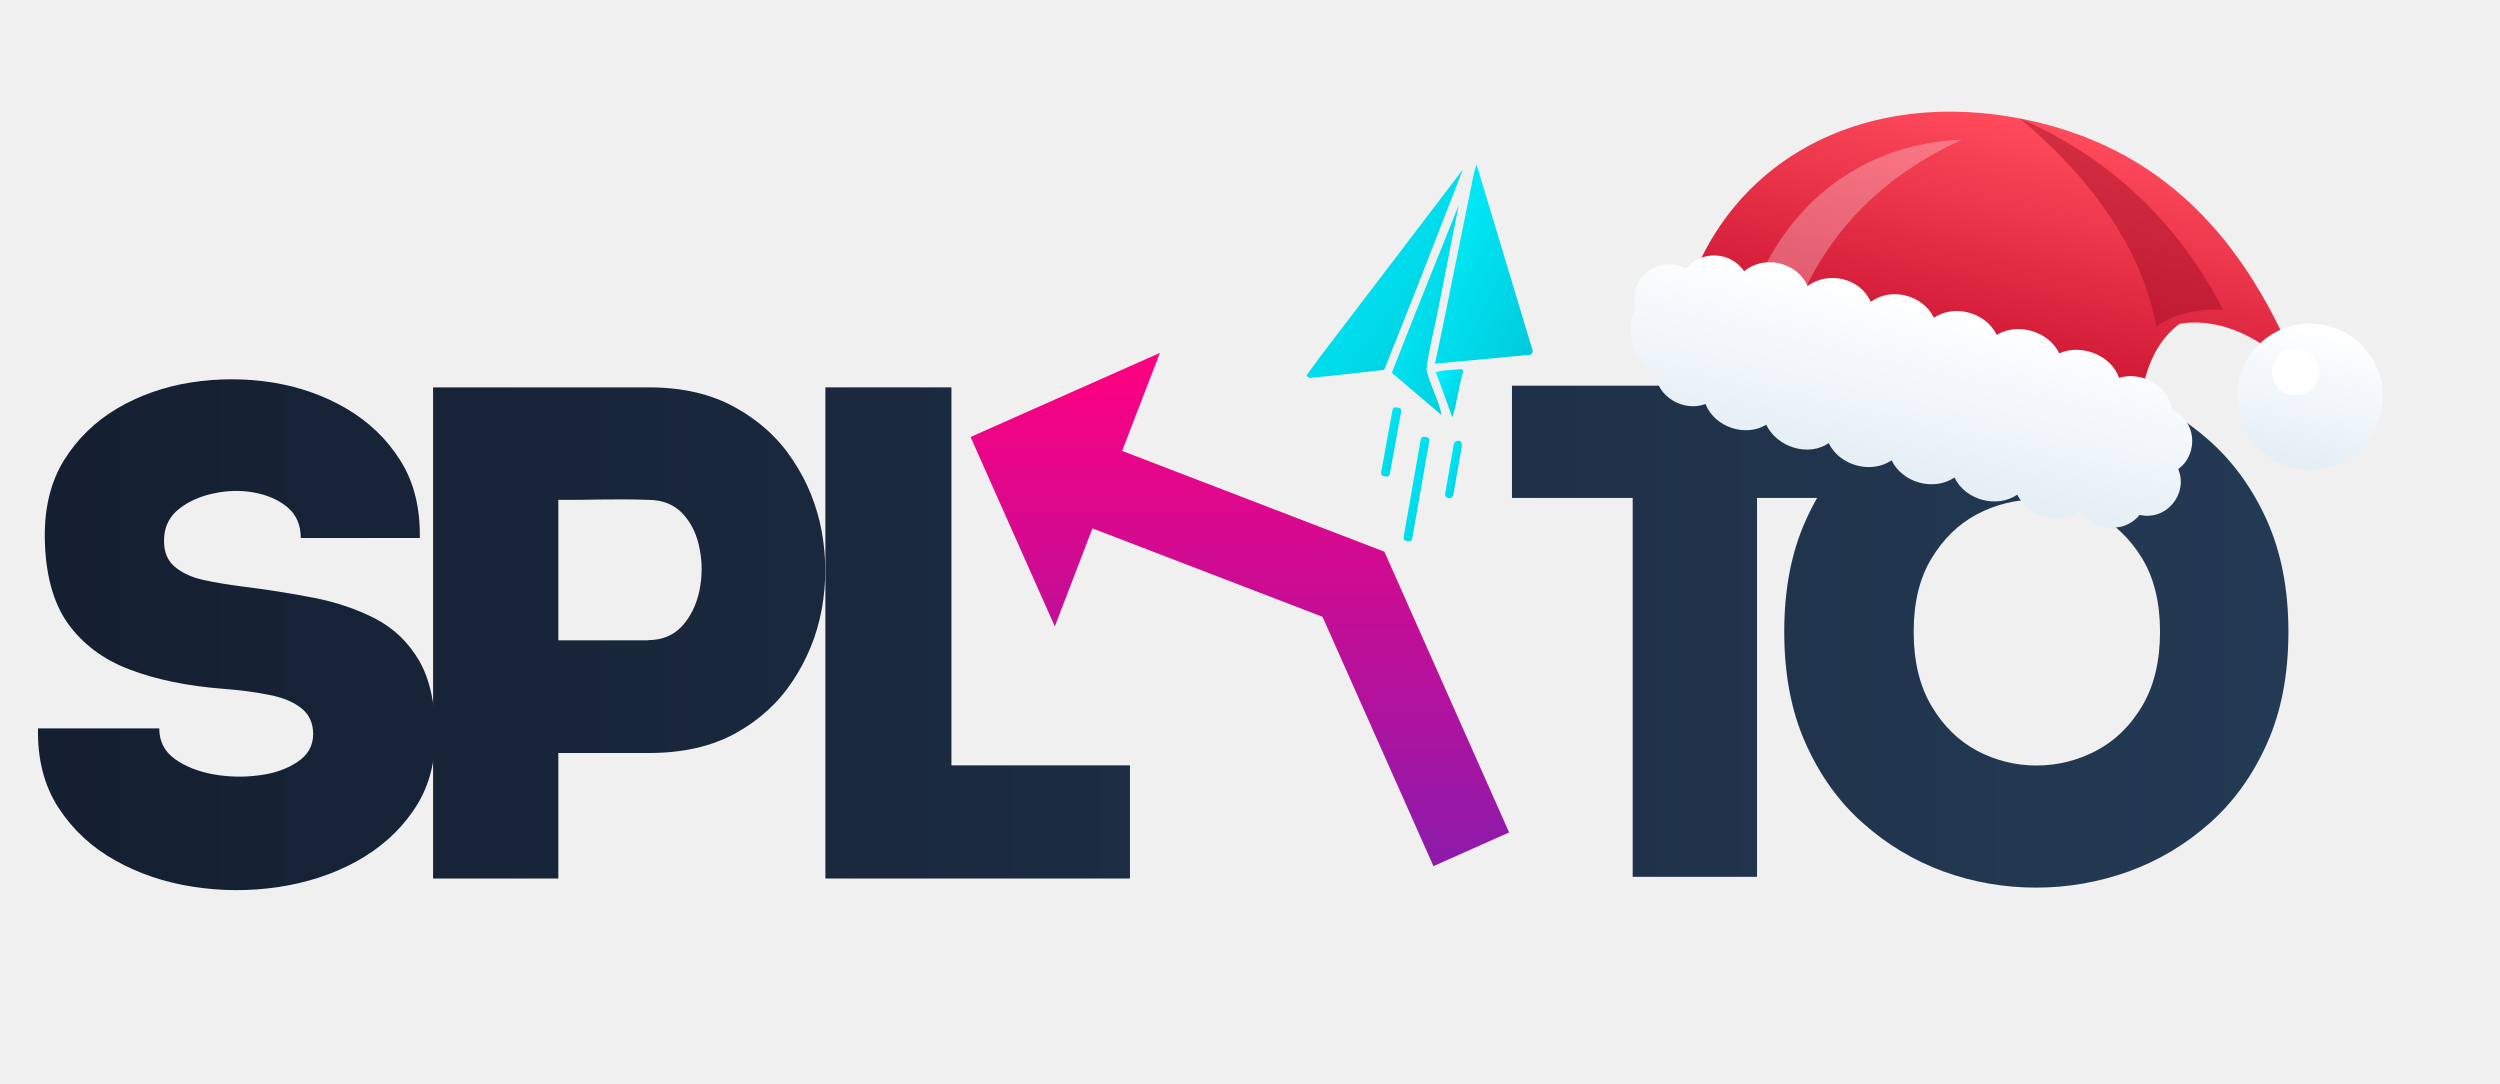
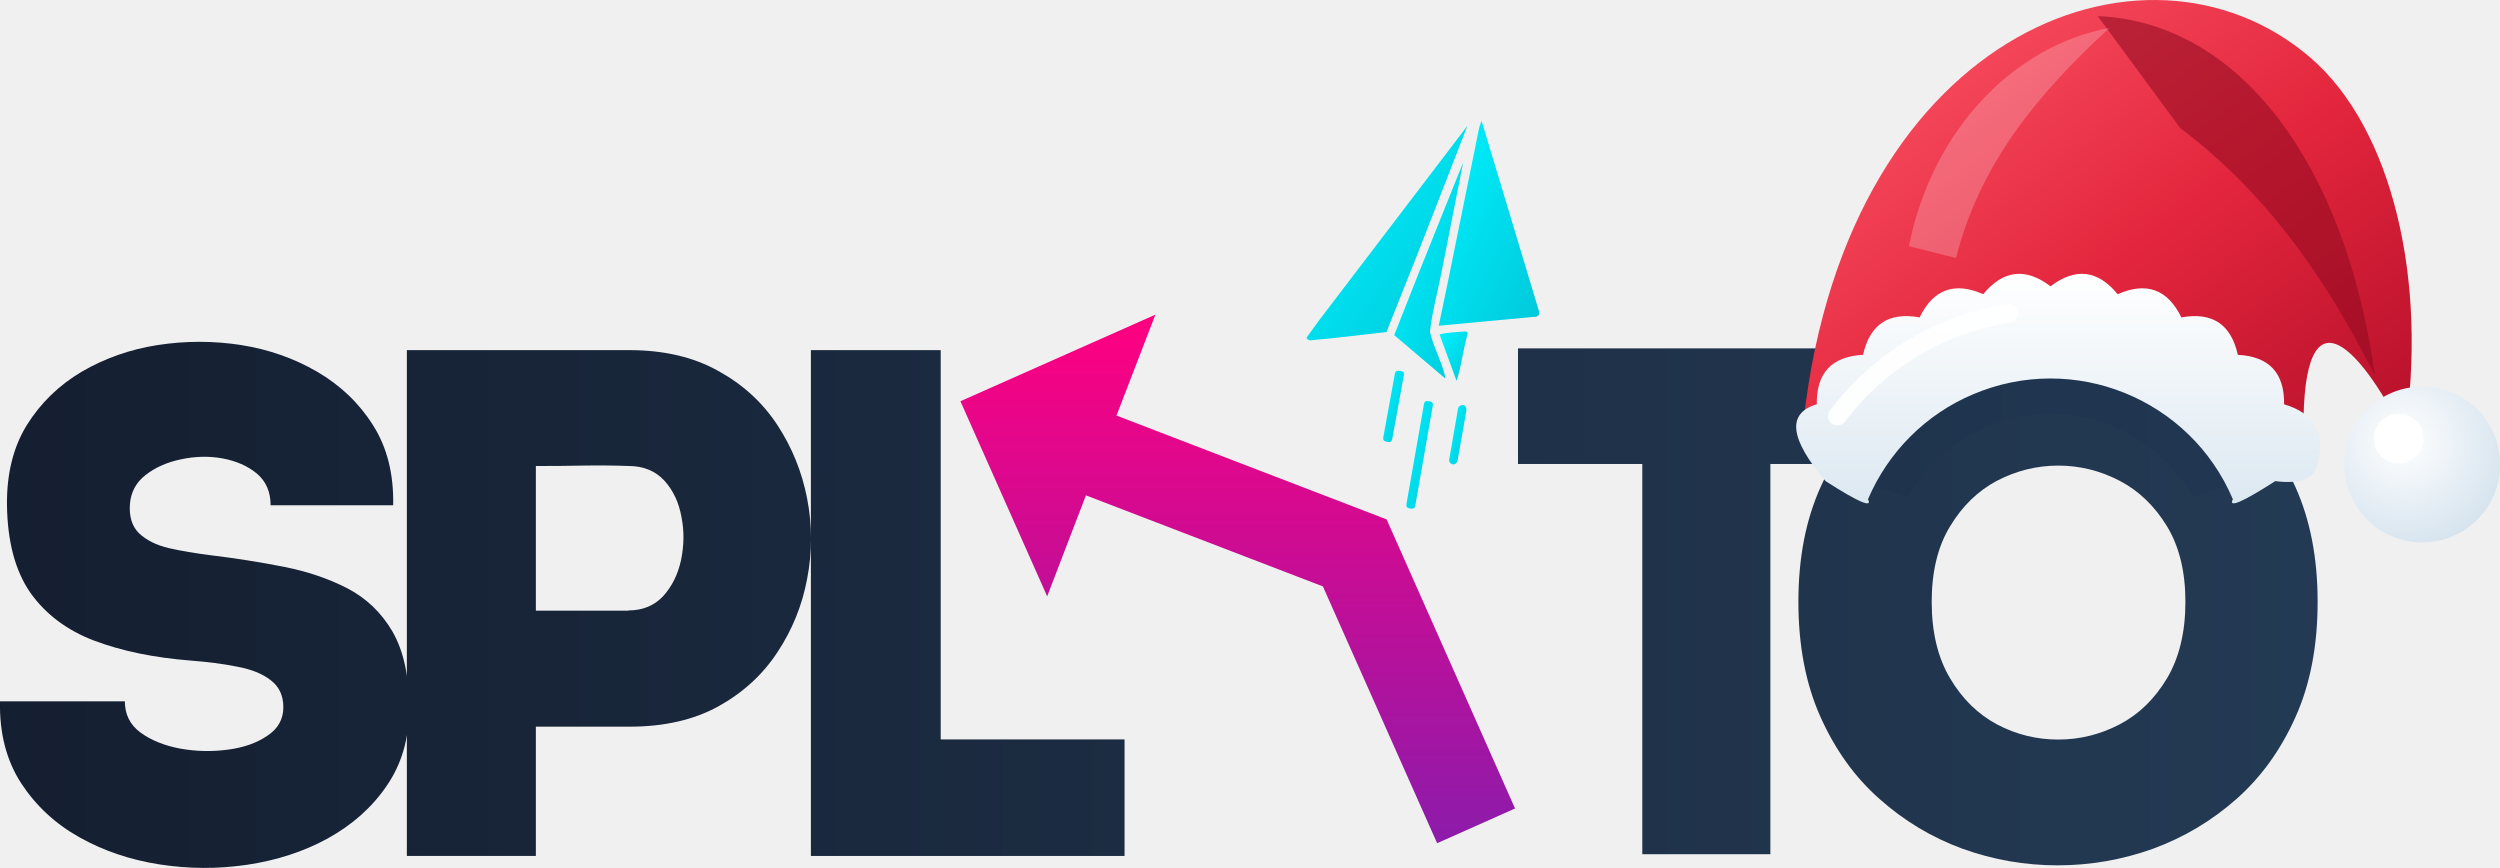
- <svg xmlns="http://www.w3.org/2000/svg" viewBox="0 -12 192 83.25">
+ <svg xmlns="http://www.w3.org/2000/svg" id="Layer_1" data-name="Layer 1" viewBox="0 0 186.43 64.72">
  <defs>
-     <linearGradient id="t" x1="0" y1="0" x2="180.17" y2="0" gradientUnits="userSpaceOnUse">
-       <stop offset="0" stop-color="#141E30" />
-       <stop offset="1" stop-color="#243B55" />
-     </linearGradient>
-     <linearGradient id="a" x1="0" y1="0" x2="0" y2="1">
+     <linearGradient id="linear-gradient" x1="-110.73" y1="183.06" x2="-110.73" y2="182.06" gradientTransform="translate(4672.221 7239.723) scale(41.36 -39.42)" gradientUnits="userSpaceOnUse">
      <stop offset="0" stop-color="#ff0080" />
      <stop offset="1" stop-color="#8c1bab" />
    </linearGradient>
-     <linearGradient id="s" x1="0" y1="0" x2="1" y2="1">
+     <linearGradient id="linear-gradient-2" x1="-99.27" y1="178.11" x2="-98.27" y2="177.11" gradientTransform="translate(850.9775 2734.544) scale(7.5027 -15.29)" gradientUnits="userSpaceOnUse">
      <stop offset="0" stop-color="#00f2ff" />
      <stop offset="1" stop-color="#00c9db" />
    </linearGradient>
-     <linearGradient id="h" x1="0" y1="0" x2="0" y2="1">
-       <stop offset="0" stop-color="#FF4B5C" />
-       <stop offset="1" stop-color="#C8102E" />
+     <linearGradient id="linear-gradient-3" x1="-104.66" y1="178.61" x2="-103.66" y2="177.61" gradientTransform="translate(1352.829 2868.242) scale(11.9946 -16.0064)" gradientUnits="userSpaceOnUse">
+       <stop offset="0" stop-color="#00f2ff" />
+       <stop offset="1" stop-color="#00c9db" />
    </linearGradient>
-     <linearGradient id="f" x1="0" y1="0" x2="0" y2="1">
-       <stop offset="0" stop-color="#FFFFFF" />
-       <stop offset="1" stop-color="#E4EEF5" />
+     <linearGradient id="linear-gradient-4" x1="-92.27" y1="178.71" x2="-91.27" y2="177.71" gradientTransform="translate(578.5054 2890.271) scale(5.14 -16.11)" gradientUnits="userSpaceOnUse">
+       <stop offset="0" stop-color="#00f2ff" />
+       <stop offset="1" stop-color="#00c9db" />
    </linearGradient>
+     <linearGradient id="linear-gradient-5" x1="-57.92" y1="171.16" x2="-56.92" y2="170.16" gradientTransform="translate(219.7021 1404.336) scale(1.9824 -8.0301)" gradientUnits="userSpaceOnUse">
+       <stop offset="0" stop-color="#00f2ff" />
+       <stop offset="1" stop-color="#00c9db" />
+     </linearGradient>
+     <linearGradient id="linear-gradient-6" x1="-60.89" y1="153.77" x2="-59.89" y2="152.77" gradientTransform="translate(235.4609 592.2116) scale(2.099 -3.6941)" gradientUnits="userSpaceOnUse">
+       <stop offset="0" stop-color="#00f2ff" />
+       <stop offset="1" stop-color="#00c9db" />
+     </linearGradient>
+     <linearGradient id="linear-gradient-7" x1="-42.44" y1="163.56" x2="-41.44" y2="162.56" gradientTransform="translate(169.0486 898.3696) scale(1.5529 -5.3235)" gradientUnits="userSpaceOnUse">
+       <stop offset="0" stop-color="#00f2ff" />
+       <stop offset="1" stop-color="#00c9db" />
+     </linearGradient>
+     <linearGradient id="linear-gradient-8" x1="-27.97" y1="158.97" x2="-26.97" y2="157.97" gradientTransform="translate(144.1881 733.3073) scale(1.2915 -4.4228)" gradientUnits="userSpaceOnUse">
+       <stop offset="0" stop-color="#00f2ff" />
+       <stop offset="1" stop-color="#00c9db" />
+     </linearGradient>
+     <linearGradient id="linear-gradient-9" x1="-2.92" y1="29.36" x2="177.25" y2="29.36" gradientTransform="translate(0 74.46) scale(1 -1)" gradientUnits="userSpaceOnUse">
+       <stop offset="0" stop-color="#141e30" />
+       <stop offset="1" stop-color="#243b55" />
+     </linearGradient>
+     <linearGradient id="linear-gradient-10" x1="-2.92" y1="29.49" x2="177.25" y2="29.49" gradientTransform="translate(0 74.46) scale(1 -1)" gradientUnits="userSpaceOnUse">
+       <stop offset="0" stop-color="#141e30" />
+       <stop offset="1" stop-color="#243b55" />
+     </linearGradient>
+     <linearGradient id="linear-gradient-11" x1="-2.92" y1="29.5" x2="177.25" y2="29.5" gradientTransform="translate(0 74.46) scale(1 -1)" gradientUnits="userSpaceOnUse">
+       <stop offset="0" stop-color="#141e30" />
+       <stop offset="1" stop-color="#243b55" />
+     </linearGradient>
+     <linearGradient id="linear-gradient-12" x1="-2.92" y1="29.63" x2="177.25" y2="29.63" gradientTransform="translate(0 74.46) scale(1 -1)" gradientUnits="userSpaceOnUse">
+       <stop offset="0" stop-color="#141e30" />
+       <stop offset="1" stop-color="#243b55" />
+     </linearGradient>
+     <linearGradient id="linear-gradient-13" x1="-2.92" y1="29.53" x2="177.25" y2="29.53" gradientTransform="translate(0 74.46) scale(1 -1)" gradientUnits="userSpaceOnUse">
+       <stop offset="0" stop-color="#141e30" />
+       <stop offset="1" stop-color="#243b55" />
+     </linearGradient>
+     <linearGradient id="linear-gradient-14" x1="-111.79" y1="182.78" x2="-110.91" y2="181.9" gradientTransform="translate(5909.56 6933.715) scale(51.6882 -37.923)" gradientUnits="userSpaceOnUse">
+       <stop offset="0" stop-color="#ff5a6b" />
+       <stop offset=".55" stop-color="#e3263d" />
+       <stop offset="1" stop-color="#b50f2a" />
+     </linearGradient>
+     <linearGradient id="linear-gradient-15" x1="-110.93" y1="179.87" x2="-110.93" y2="178.99" gradientTransform="translate(5077.425 3518.519) scale(44.3875 -19.4474)" gradientUnits="userSpaceOnUse">
+       <stop offset="0" stop-color="#fff" />
+       <stop offset="1" stop-color="#dce8f1" />
+     </linearGradient>
+     <radialGradient id="radial-gradient" cx="-105.44" cy="176.7" fx="-105.44" fy="176.7" r=".62" gradientTransform="translate(1571.085 2365.394) scale(13.2 -13.2)" gradientUnits="userSpaceOnUse">
+       <stop offset="0" stop-color="#fff" />
+       <stop offset="1" stop-color="#d5e3ee" />
+     </radialGradient>
  </defs>
-   <path fill="url(#a)" d="M89.09,15.1l-14.55,6.46,6.47,14.55,2.89-7.53,17.67,6.79,8.52,19.15,5.81-2.59-9.58-21.56-20.14-7.74,2.9-7.53Z" />
-   <path fill="url(#s)" d="M117.38,15.26l-7.17.67.69-3.31,2.11-10.39c.11-.55.17-1.02.39-1.59l1.35,4.47,2.95,9.79c.06.18-.1.36-.32.38Z" />
-   <path fill="url(#s)" d="M102.45,16.84l-1.71.17c-.11.07-.46-.1-.37-.22l.9-1.24,11.08-14.53-2.64,6.79-1.17,2.99-2.23,5.6-3.85.44h0Z" />
-   <path fill="url(#s)" d="M109.55,16.34c.2,1.08,1.07,2.66,1.15,3.53l-3.81-3.24,1.84-4.66,3.3-8.21-1.64,8.32c-.29,1.45-.67,2.82-.83,4.25Z" />
-   <path fill="url(#s)" d="M107.8,29.24l1.31-7.48c.03-.17.13-.24.31-.21l.13.02c.17.03.25.13.22.3l-1.31,7.48c-.03.17-.13.24-.31.22l-.13-.02c-.17-.03-.25-.13-.22-.3Z" />
-   <path fill="url(#s)" d="M112.36,16.55c-.39,1.4-.41,2.2-.82,3.5l-1.27-3.47c.62-.17,1.22-.16,1.85-.22.12-.02.29.03.24.2Z" />
-   <path fill="url(#s)" d="M106.07,24.28l.87-4.78c.03-.17.14-.24.31-.21l.14.02c.18.03.25.13.22.3l-.87,4.78c-.03.17-.13.24-.31.21l-.14-.03c-.17-.03-.25-.13-.22-.3Z" />
-   <path fill="url(#s)" d="M111.63,25.91c-.04.24-.18.36-.33.36-.17,0-.35-.17-.31-.36l.66-3.81c.03-.19.28-.29.45-.24.11.04.2.21.17.41l-.64,3.64Z" />
-   <path fill="url(#t)" d="M12.23,43.93c0,.99.39,1.77,1.17,2.34.8.58,1.79.98,2.99,1.2,1.19.21,2.37.23,3.54.07,1.17-.15,2.14-.5,2.92-1.03.8-.52,1.2-1.24,1.2-2.13s-.33-1.56-.96-2.03c-.62-.48-1.46-.81-2.51-1-1.03-.21-2.18-.35-3.44-.45-2.73-.21-5.12-.7-7.18-1.48-2.04-.77-3.63-1.97-4.77-3.57-1.13-1.62-1.71-3.8-1.75-6.53-.03-2.34.46-4.33,1.48-5.98,1.03-1.65,2.39-2.97,4.09-3.98,1.72-1,3.61-1.67,5.67-1.99,2.08-.32,4.16-.32,6.22,0,2.06.33,3.95.99,5.67,1.99,1.73,1.01,3.13,2.34,4.16,3.98,1.05,1.65,1.55,3.64,1.51,5.98h-9.14c0-1-.34-1.79-1.03-2.37-.69-.57-1.55-.94-2.58-1.13-1.01-.18-2.03-.15-3.06.07-1.03.21-1.92.6-2.65,1.17-.71.55-1.1,1.27-1.17,2.16-.07.94.15,1.67.69,2.2.55.51,1.29.88,2.23,1.1.94.21,1.96.38,3.06.52,1.87.23,3.69.52,5.46.86,1.76.34,3.35.88,4.77,1.61,1.42.74,2.54,1.81,3.37,3.23.82,1.43,1.24,3.31,1.24,5.67s-.57,4.22-1.68,5.84c-1.1,1.61-2.57,2.91-4.4,3.92-1.81.99-3.81,1.63-6.01,1.96-2.18.32-4.35.31-6.53-.03-2.18-.34-4.17-1.01-5.98-2.03-1.79-1-3.23-2.34-4.33-4.02-1.1-1.69-1.63-3.73-1.58-6.11h9.31Z" />
-   <path fill="url(#t)" d="M42.88,55.47h-9.62V17.75h16.59c2.59,0,4.79.52,6.63,1.55,1.83,1.01,3.3,2.35,4.4,4.02,1.12,1.67,1.86,3.5,2.23,5.5.36,1.99.36,3.98,0,5.98-.37,1.99-1.12,3.83-2.23,5.5-1.1,1.67-2.57,3.01-4.4,4.02-1.84,1.01-4.04,1.51-6.63,1.51h-6.97v9.65ZM49.79,37.16c1.05,0,1.91-.35,2.58-1.06.66-.73,1.11-1.63,1.34-2.71.22-1.07.24-2.14.03-3.19-.19-1.07-.61-1.98-1.27-2.71-.67-.73-1.56-1.1-2.68-1.1-1.1-.04-2.25-.05-3.44-.03-1.19.03-2.35.03-3.47.03v10.79h6.9Z" />
-   <path fill="url(#t)" d="M73.07,17.75v29.03h13.71v8.69h-23.39V17.75h9.69Z" />
-   <path fill="url(#t)" d="M125.4,26.24h-9.28v-8.62h28.03v8.62h-9.21v29.1h-9.55v-29.1Z" />
-   <path fill="url(#t)" d="M175.75,36.52c0,3.28-.55,6.14-1.65,8.59-1.1,2.46-2.57,4.49-4.4,6.11-1.84,1.63-3.91,2.87-6.22,3.71-2.29.82-4.66,1.24-7.11,1.24s-4.8-.41-7.11-1.24c-2.29-.84-4.35-2.08-6.18-3.71-1.84-1.62-3.3-3.66-4.4-6.11-1.1-2.45-1.65-5.31-1.65-8.59s.55-6.1,1.65-8.55c1.1-2.45,2.56-4.48,4.4-6.11,1.83-1.65,3.89-2.87,6.18-3.68,2.31-.8,4.68-1.2,7.11-1.2s4.82.4,7.11,1.2c2.31.81,4.38,2.03,6.22,3.68,1.83,1.63,3.3,3.67,4.4,6.11,1.1,2.46,1.65,5.31,1.65,8.55ZM146.97,36.52c0,2.27.46,4.17,1.37,5.7.91,1.54,2.08,2.68,3.5,3.44,1.44.76,2.96,1.13,4.57,1.13s3.13-.38,4.57-1.13,2.62-1.9,3.54-3.44c.91-1.53,1.37-3.44,1.37-5.7s-.46-4.12-1.37-5.63c-.92-1.51-2.1-2.65-3.54-3.4s-2.97-1.13-4.57-1.13-3.13.38-4.57,1.13c-1.43.76-2.59,1.89-3.5,3.4-.92,1.51-1.37,3.39-1.37,5.63Z" />
-   <g transform="translate(131 -9.5) rotate(13)">
-     <path fill="url(#h)" d="M3 22 C3 10 12 1.5 25 1 C36 .6 44 6 50.5 15.5 C47 13.2 43.5 12.4 40.5 13.6 C38.6 15.8 38.6 19 39.2 22 Z" />
-     <path fill="#9E0B22" opacity=".45" d="M25 1 C33 2.5 39 6.5 43.5 11.8 C41.5 12.2 40 12.9 38.8 14.2 C36.5 9 32 4.6 25 1 Z" />
-     <path fill="#FFFFFF" opacity=".28" d="M8 19 C9 11 14 5.5 21 3.6 C16 7.5 12.5 12.5 11.5 19.5 Z" />
-     <path fill="url(#f)" d="M-.5 21.8 C-1.6 19.6 .4 17.4 2.6 18 C3.4 16.4 5.6 15.9 7 17.2 C8.2 15.6 10.8 15.6 12 17.2 C13.3 15.7 15.8 15.7 17 17.3 C18.3 15.8 20.8 15.9 22 17.4 C23.3 16 25.8 16.1 27 17.6 C28.3 16.3 30.8 16.4 32 17.9 C33.4 16.8 35.9 17.1 36.9 18.7 C38.4 17.8 40.8 18.4 41.4 20.2 C43.4 20.5 44.2 23 42.9 24.5 C44.1 26.2 42.9 28.6 40.8 28.6 C40 30.3 37.6 30.6 36.3 29.3 C35 30.8 32.5 30.7 31.3 29.2 C30 30.6 27.5 30.5 26.3 29 C25 30.4 22.5 30.3 21.3 28.8 C20 30.2 17.5 30.1 16.3 28.6 C15 30 12.5 29.8 11.3 28.3 C10 29.6 7.5 29.4 6.4 27.8 C4.9 28.8 2.6 28.1 2.1 26.3 C.1 26 -.9 23.5 -.5 21.8 Z" />
-     <circle cx="51.5" cy="16.8" r="5.6" fill="url(#f)" />
-     <circle cx="50" cy="15.2" r="1.8" fill="#FFFFFF" />
+   <g id="logo">
+     <path d="M86.17,23.46l-14.55,6.46,6.47,14.55,2.89-7.53,17.67,6.79,8.52,19.15,5.81-2.59-9.58-21.56-20.14-7.74,2.9-7.53h.01Z" fill="url(#linear-gradient)" />
+     <path d="M114.46,23.62l-7.17.67.69-3.31,2.11-10.39c.11-.55.17-1.02.39-1.59l1.35,4.47,2.95,9.79c.06.18-.1.36-.32.38V23.62Z" fill="url(#linear-gradient-2)" />
+     <path d="M99.53,25.2l-1.71.17c-.11.07-.46-.1-.37-.22l.9-1.24,11.08-14.53-2.64,6.79-1.17,2.99-2.23,5.6-3.85.44h0Z" fill="url(#linear-gradient-3)" />
+     <path d="M106.63,24.7c.2,1.08,1.07,2.66,1.15,3.53l-3.81-3.24,1.84-4.66,3.3-8.21-1.64,8.32c-.29,1.45-.67,2.82-.83,4.25h0Z" fill="url(#linear-gradient-4)" />
+     <path d="M104.88,37.6l1.31-7.48c.03-.17.13-.24.31-.21l.13.02c.17.03.25.13.22.3l-1.31,7.48c-.03.17-.13.24-.31.22l-.13-.02c-.17-.03-.25-.13-.22-.3h0Z" fill="url(#linear-gradient-5)" />
+     <path d="M109.44,24.91c-.39,1.4-.41,2.2-.82,3.5l-1.27-3.47c.62-.17,1.22-.16,1.85-.22.12-.02.29.03.24.2h0Z" fill="url(#linear-gradient-6)" />
+     <path d="M103.15,32.64l.87-4.78c.03-.17.14-.24.31-.21l.14.02c.18.03.25.13.22.3l-.87,4.78c-.03.17-.13.24-.31.21l-.14-.03c-.17-.03-.25-.13-.22-.3h0Z" fill="url(#linear-gradient-7)" />
+     <path d="M108.71,34.27c-.04.24-.18.36-.33.36-.17,0-.35-.17-.31-.36l.66-3.81c.03-.19.28-.29.45-.24.11.04.2.21.17.41L108.71,34.27Z" fill="url(#linear-gradient-8)" />
+     <path d="M9.31,52.29q0,1.48,1.17,2.34c.8.58,1.79.98,2.99,1.2,1.19.21,2.37.23,3.54.07,1.17-.15,2.14-.5,2.92-1.03.8-.52,1.2-1.24,1.2-2.13s-.33-1.56-.96-2.03c-.62-.48-1.46-.81-2.51-1-1.03-.21-2.18-.35-3.44-.45q-4.09-.32-7.18-1.48c-2.04-.77-3.63-1.97-4.77-3.57q-1.69-2.43-1.75-6.53-.04-3.51,1.48-5.98c1.03-1.65,2.39-2.97,4.09-3.98,1.72-1,3.61-1.67,5.67-1.99,2.08-.32,4.16-.32,6.22,0q3.09.49,5.67,1.99c1.73,1.01,3.13,2.34,4.16,3.98q1.58,2.47,1.51,5.98h-9.14c0-1-.34-1.79-1.03-2.37-.69-.57-1.55-.94-2.58-1.13-1.01-.18-2.03-.15-3.06.07-1.03.21-1.92.6-2.65,1.17q-1.06.82-1.17,2.16c-.07.94.15,1.67.69,2.2.55.51,1.29.88,2.23,1.1.94.21,1.96.38,3.06.52q2.81.34,5.46.86t4.77,1.61c1.42.74,2.54,1.81,3.37,3.23.82,1.43,1.24,3.31,1.24,5.67s-.57,4.22-1.68,5.84c-1.1,1.61-2.57,2.91-4.4,3.92-1.81.99-3.81,1.63-6.01,1.96-2.18.32-4.35.31-6.53-.03s-4.17-1.01-5.98-2.03q-2.68-1.5-4.33-4.02Q-.07,55.87,0,52.3h9.31,0Z" fill="url(#linear-gradient-9)" />
+     <path d="M39.96,63.83h-9.62V26.11h16.59c2.59,0,4.79.52,6.63,1.55q2.75,1.51,4.4,4.02t2.23,5.5,0,5.98c-.37,1.99-1.12,3.83-2.23,5.5q-1.65,2.5-4.4,4.02c-1.84,1.01-4.04,1.51-6.63,1.51h-6.97v9.65h0ZM46.87,45.52c1.05,0,1.91-.35,2.58-1.06.66-.73,1.11-1.63,1.34-2.71.22-1.07.24-2.14.03-3.19-.19-1.07-.61-1.98-1.27-2.71-.67-.73-1.56-1.1-2.68-1.1-1.1-.04-2.25-.05-3.44-.03-1.19.03-2.35.03-3.47.03v10.79h6.9v-.02Z" fill="url(#linear-gradient-10)" />
+     <path d="M70.15,26.11v29.03h13.71v8.69h-23.39V26.11h9.69H70.15Z" fill="url(#linear-gradient-11)" />
+     <path d="M122.48,34.6h-9.28v-8.62h28.03v8.62h-9.21v29.1h-9.55v-29.1h.01Z" fill="url(#linear-gradient-12)" />
+     <path d="M172.83,44.88q0,4.92-1.65,8.59c-1.1,2.46-2.57,4.49-4.4,6.11q-2.76,2.44-6.22,3.71c-2.29.82-4.66,1.24-7.11,1.24s-4.8-.41-7.11-1.24q-3.43-1.26-6.18-3.71c-1.84-1.62-3.3-3.66-4.4-6.11q-1.65-3.68-1.65-8.59c0-3.28.55-6.1,1.65-8.55,1.1-2.45,2.56-4.48,4.4-6.11,1.83-1.65,3.89-2.87,6.18-3.68q3.47-1.2,7.11-1.2c2.43,0,4.82.4,7.11,1.2,2.31.81,4.38,2.03,6.22,3.68q2.75,2.44,4.4,6.11T172.83,44.88ZM144.05,44.88q0,3.4,1.37,5.7c.91,1.54,2.08,2.68,3.5,3.44,1.44.76,2.96,1.13,4.57,1.13s3.13-.38,4.57-1.13,2.62-1.9,3.54-3.44c.91-1.53,1.37-3.44,1.37-5.7s-.46-4.12-1.37-5.63c-.92-1.51-2.1-2.65-3.54-3.4s-2.97-1.13-4.57-1.13-3.13.38-4.57,1.13c-1.43.76-2.59,1.89-3.5,3.4C144.5,40.76,144.05,42.64,144.05,44.88Z" fill="url(#linear-gradient-13)" />
+   </g>
+   <g id="santa-hat">
+     <path d="M138.95,35.89c3.93-7.71,13.36-10.77,21.07-6.85,2.95,1.51,5.34,3.9,6.84,6.85l-3.33,1.22c-3.25-5.86-10.64-7.98-16.51-4.73-1.99,1.1-3.63,2.74-4.74,4.73L138.95,35.89Z" fill="#0b1b3a" isolation="isolate" opacity=".08" />
+     <path d="M134.36,32.72c2.71-30.2,25.59-39,37.91-28.44,6.16,5.28,8.8,16.72,7.04,28.16-3.52-7.04-7.92-11.44-7.51.93-5.32-10.43-18.09-14.58-28.53-9.26C139.51,26.03,136.4,29.03,134.36,32.72Z" fill="url(#linear-gradient-14)" />
+     <path d="M156.43,1.2c10.56.44,18.48,11,20.68,26.84-3.08-6.16-7.48-13.2-14.52-18.48L156.43,1.2Z" fill="#8e0a1f" isolation="isolate" opacity=".55" />
+     <path d="M142.35,18.36c1.76-8.8,7.92-14.96,14.96-16.28-5.28,4.84-9.68,10.12-11.44,17.16L142.35,18.36Z" fill="#fff" isolation="isolate" opacity=".22" />
+     <path d="M136.14,35.88q-4.03-4.74-.66-5.73-.05-3.51,3.45-3.69.77-3.42,4.22-2.79,1.53-3.15,4.74-1.73,2.23-2.71,5.02-.59,2.79-2.12,5.01.59,3.21-1.42,4.75,1.73,3.45-.63,4.21,2.79,3.5.18,3.45,3.69,3.37.99,2.5,4.39-.29,1.7-3.16,1.34-3.7,2.37-3.16,1.35c-3.19-7.52-11.88-11.02-19.39-7.82-3.52,1.49-6.32,4.3-7.82,7.82Q139.84,38.25,136.14,35.88Z" fill="url(#linear-gradient-15)" />
+     <path d="M137.02,31.03c3.1-4.11,7.68-6.87,12.77-7.67" fill="rgba(255, 255, 255, 0)" isolation="isolate" opacity=".9" stroke="#fff" stroke-linecap="round" stroke-width="1.4" />
+     <circle cx="180.63" cy="34.64" r="5.81" fill="url(#radial-gradient)" />
+     <circle cx="178.87" cy="32.7" r="1.85" fill="#fff" />
  </g>
</svg>
